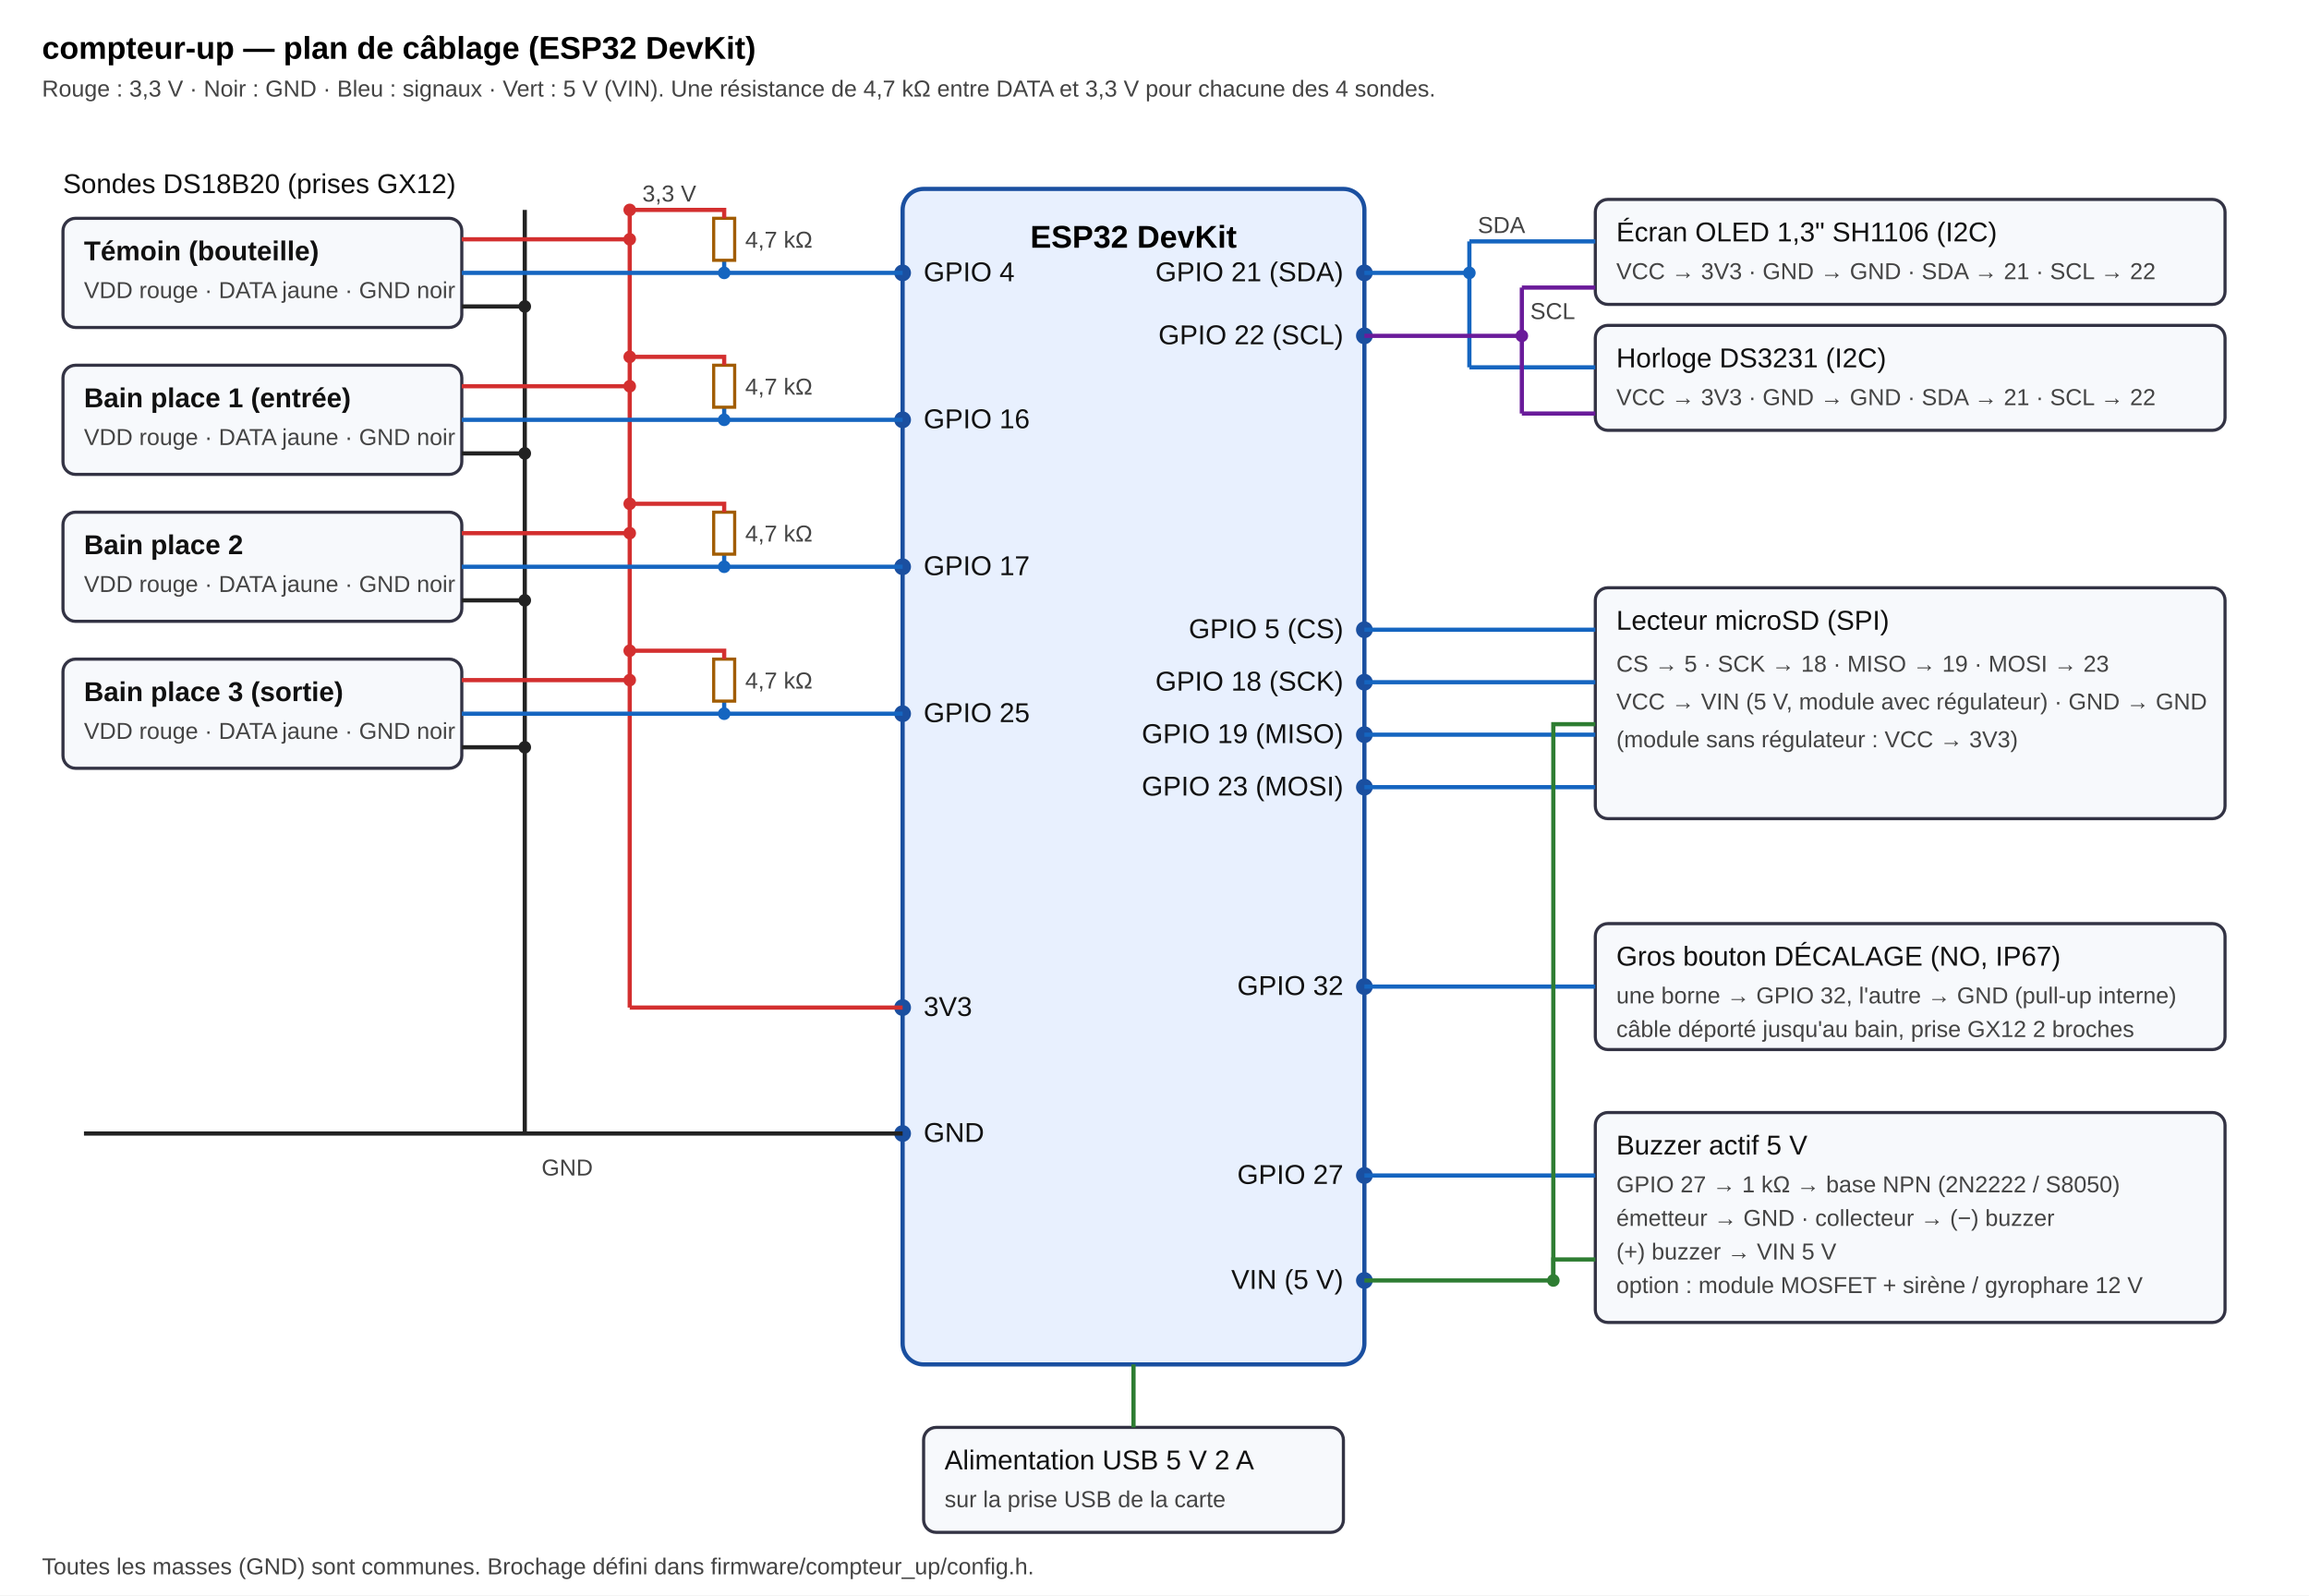
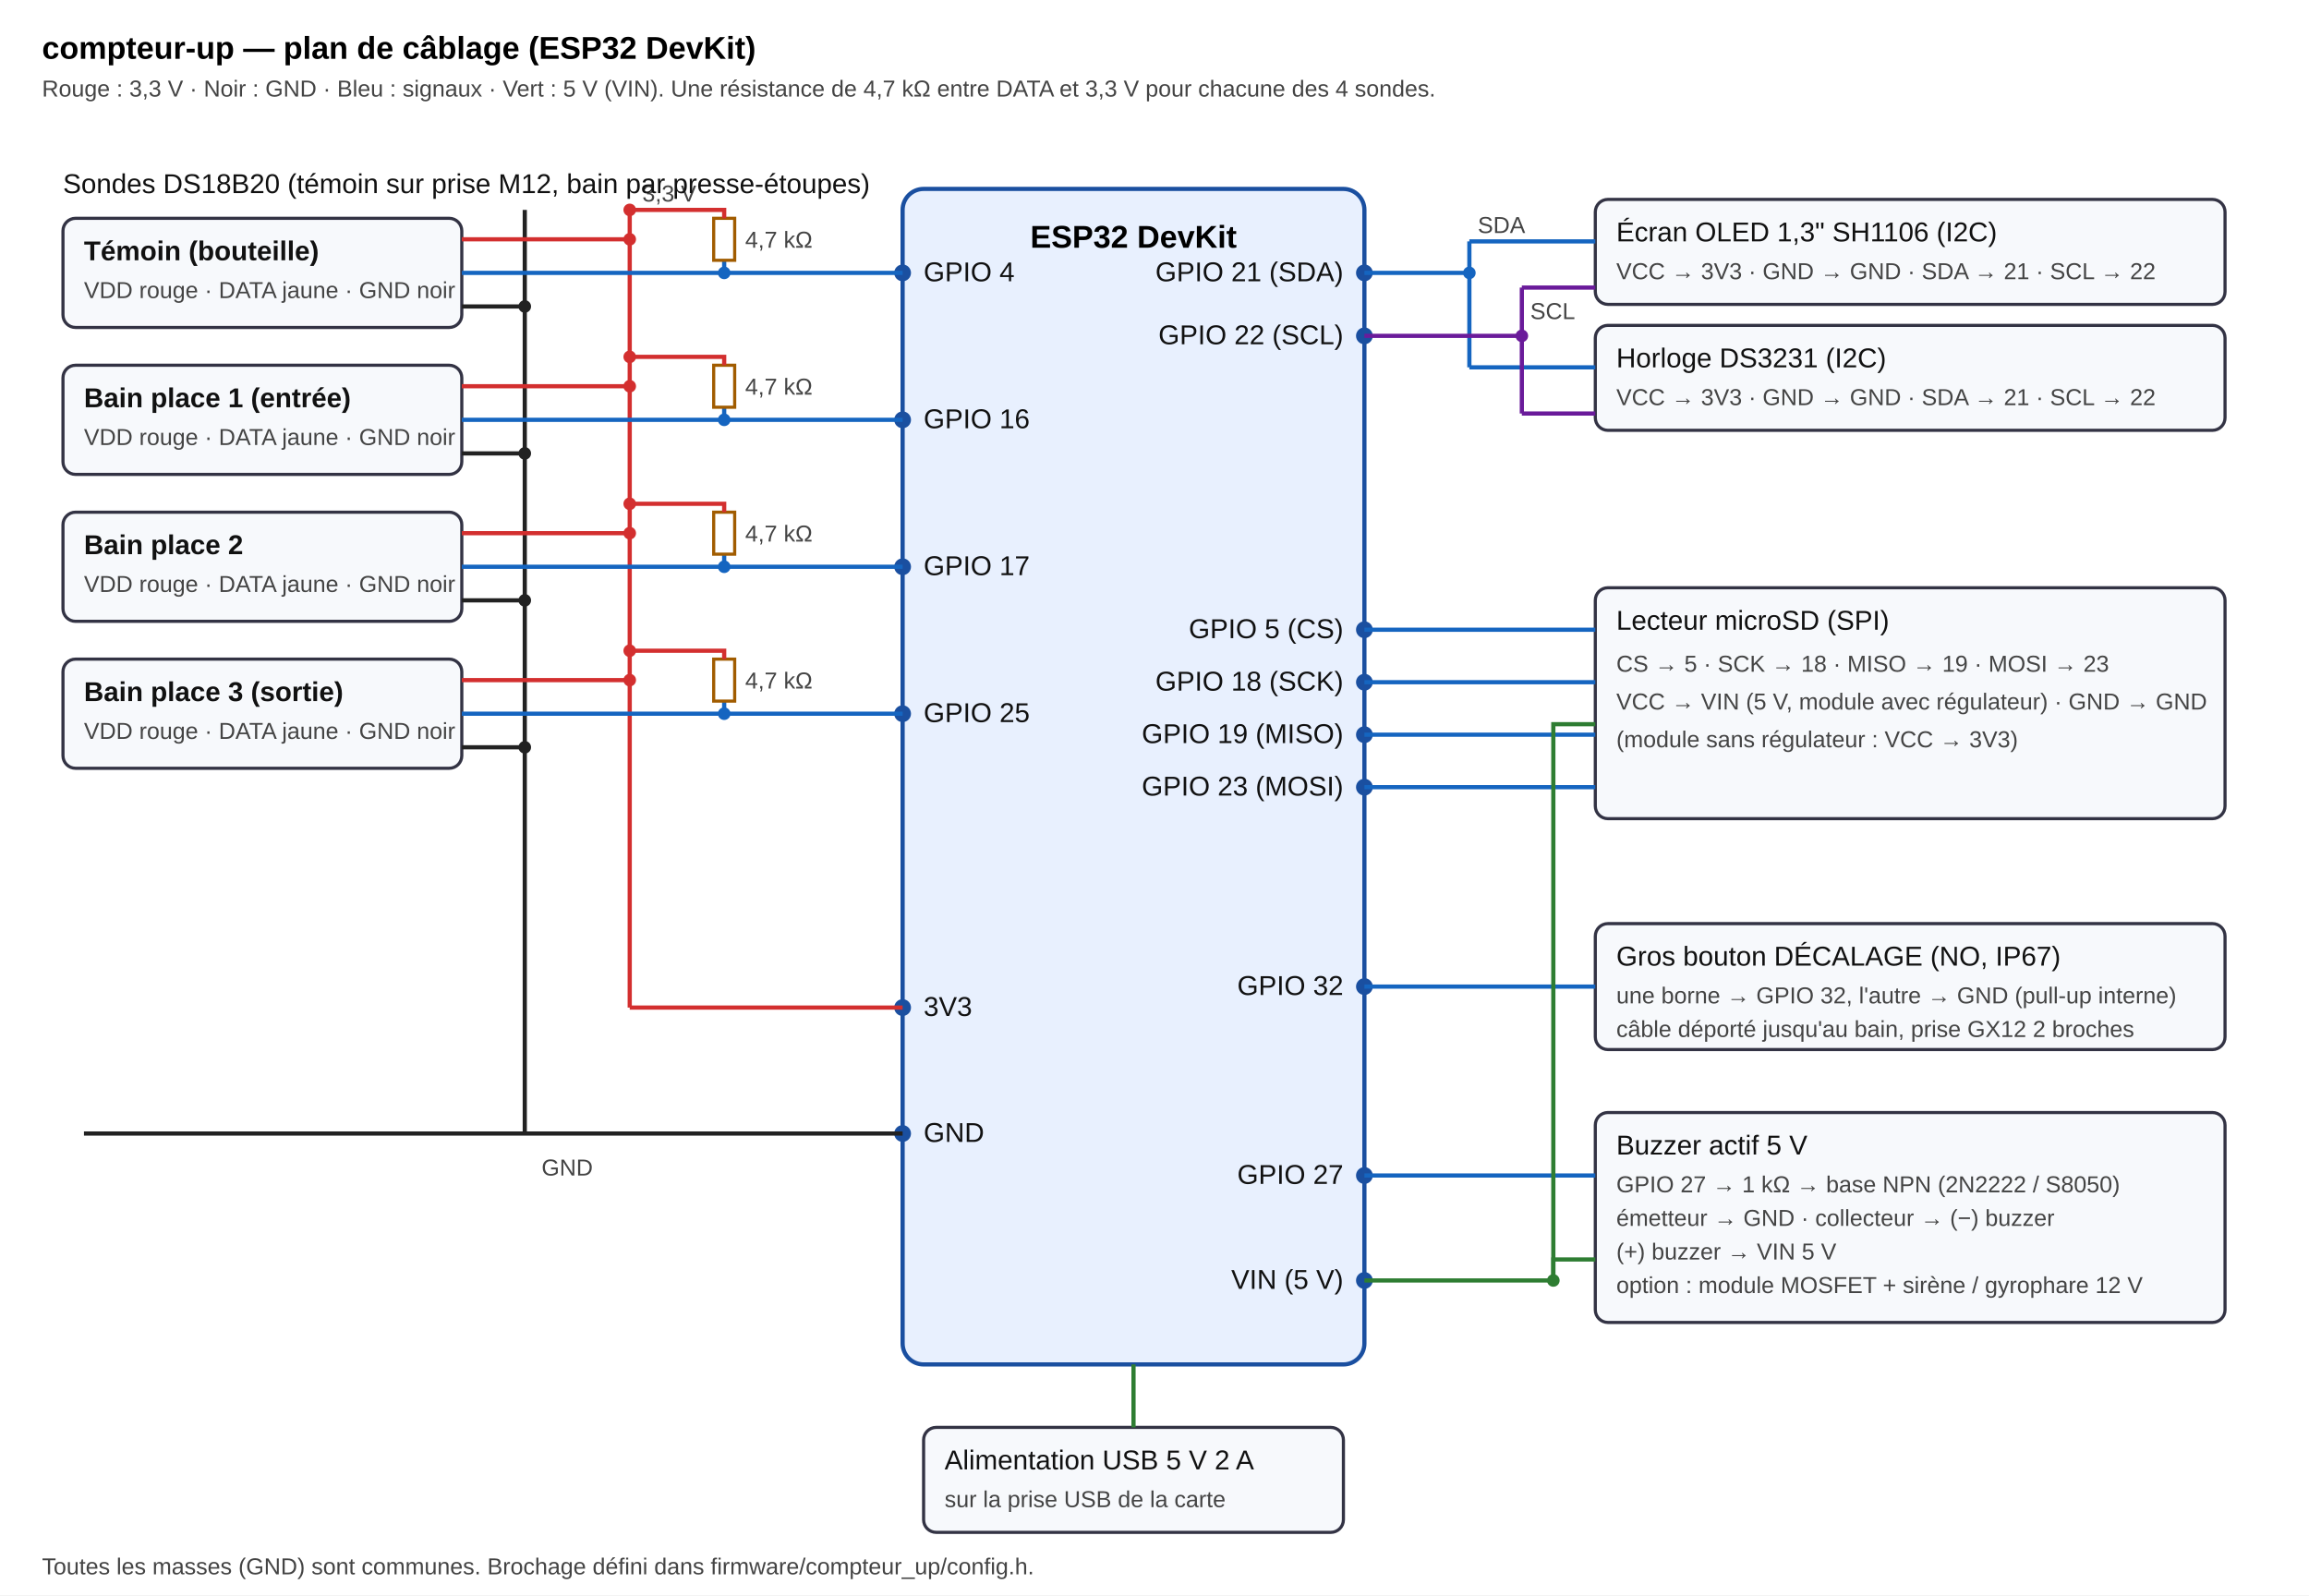
<svg xmlns="http://www.w3.org/2000/svg" viewBox="0 0 1100 760" font-family="Arial, Helvetica, sans-serif" font-size="13">
  <rect width="100%" height="100%" fill="#fff" />
  <style>.box{fill:#f7f9fc;stroke:#334;stroke-width:1.5}.esp{fill:#e8f0fe;stroke:#1a4fa0;stroke-width:2}.w3{stroke:#d32f2f;stroke-width:2;fill:none}.gnd{stroke:#222;stroke-width:2;fill:none}.sig{stroke:#1565c0;stroke-width:2;fill:none}.sig2{stroke:#2e7d32;stroke-width:2;fill:none}.t{fill:#111}.s{font-size:11px;fill:#444}.h{font-size:15px;font-weight:bold}</style>
  <text x="20" y="28" class="h">compteur-up — plan de câblage (ESP32 DevKit)</text>
  <text x="20" y="46" class="s">Rouge : 3,3 V · Noir : GND · Bleu : signaux · Vert : 5 V (VIN). Une résistance de 4,7 kΩ entre DATA et 3,3 V pour chacune des 4 sondes.</text>
  <rect x="430" y="90" width="220" height="560" rx="10" class="esp" />
  <text x="540.0" y="118" text-anchor="middle" class="h">ESP32 DevKit</text>
  <circle cx="430" cy="130" r="4" fill="#1a4fa0" />
  <text x="440" y="134" class="t">GPIO 4</text>
  <circle cx="430" cy="200" r="4" fill="#1a4fa0" />
  <text x="440" y="204" class="t">GPIO 16</text>
  <circle cx="430" cy="270" r="4" fill="#1a4fa0" />
  <text x="440" y="274" class="t">GPIO 17</text>
  <circle cx="430" cy="340" r="4" fill="#1a4fa0" />
  <text x="440" y="344" class="t">GPIO 25</text>
  <circle cx="430" cy="480" r="4" fill="#1a4fa0" />
  <text x="440" y="484" class="t">3V3</text>
  <circle cx="430" cy="540" r="4" fill="#1a4fa0" />
  <text x="440" y="544" class="t">GND</text>
  <circle cx="650" cy="130" r="4" fill="#1a4fa0" />
  <text x="640" y="134" text-anchor="end" class="t">GPIO 21 (SDA)</text>
  <circle cx="650" cy="160" r="4" fill="#1a4fa0" />
  <text x="640" y="164" text-anchor="end" class="t">GPIO 22 (SCL)</text>
  <circle cx="650" cy="300" r="4" fill="#1a4fa0" />
  <text x="640" y="304" text-anchor="end" class="t">GPIO 5 (CS)</text>
  <circle cx="650" cy="325" r="4" fill="#1a4fa0" />
  <text x="640" y="329" text-anchor="end" class="t">GPIO 18 (SCK)</text>
  <circle cx="650" cy="350" r="4" fill="#1a4fa0" />
  <text x="640" y="354" text-anchor="end" class="t">GPIO 19 (MISO)</text>
  <circle cx="650" cy="375" r="4" fill="#1a4fa0" />
  <text x="640" y="379" text-anchor="end" class="t">GPIO 23 (MOSI)</text>
  <circle cx="650" cy="470" r="4" fill="#1a4fa0" />
  <text x="640" y="474" text-anchor="end" class="t">GPIO 32</text>
  <circle cx="650" cy="560" r="4" fill="#1a4fa0" />
  <text x="640" y="564" text-anchor="end" class="t">GPIO 27</text>
  <circle cx="650" cy="610" r="4" fill="#1a4fa0" />
  <text x="640" y="614" text-anchor="end" class="t">VIN (5 V)</text>
  <line x1="300" y1="100" x2="300" y2="480" class="w3" />
  <line x1="300" y1="480" x2="430" y2="480" class="w3" />
  <line x1="250" y1="100" x2="250" y2="540" class="gnd" />
  <line x1="40" y1="540" x2="430" y2="540" class="gnd" />
  <rect x="30" y="104" width="190" height="52" rx="6" class="box" />
  <text x="40" y="124" class="t">
    <tspan font-weight="bold">Témoin (bouteille)</tspan>
  </text>
  <text x="40" y="142" class="s">VDD rouge · DATA jaune · GND noir</text>
  <line x1="220" y1="114" x2="300" y2="114" class="w3" />
  <circle cx="300" cy="114" r="3" fill="#d32f2f" />
  <line x1="220" y1="130" x2="430" y2="130" class="sig" />
  <line x1="220" y1="146" x2="250" y2="146" class="gnd" />
  <circle cx="250" cy="146" r="3" fill="#222" />
  <line x1="345" y1="130" x2="345" y2="124" class="sig" />
  <circle cx="345" cy="130" r="3" fill="#1565c0" />
  <rect x="340" y="104" width="10" height="20" fill="#fff" stroke="#a15c00" stroke-width="1.5" />
  <polyline points="345,104 345,100 300,100" class="w3" />
  <circle cx="300" cy="100" r="3" fill="#d32f2f" />
  <text x="355" y="118" class="s">4,7 kΩ</text>
  <rect x="30" y="174" width="190" height="52" rx="6" class="box" />
  <text x="40" y="194" class="t">
    <tspan font-weight="bold">Bain place 1 (entrée)</tspan>
  </text>
  <text x="40" y="212" class="s">VDD rouge · DATA jaune · GND noir</text>
  <line x1="220" y1="184" x2="300" y2="184" class="w3" />
  <circle cx="300" cy="184" r="3" fill="#d32f2f" />
  <line x1="220" y1="200" x2="430" y2="200" class="sig" />
  <line x1="220" y1="216" x2="250" y2="216" class="gnd" />
  <circle cx="250" cy="216" r="3" fill="#222" />
  <line x1="345" y1="200" x2="345" y2="194" class="sig" />
  <circle cx="345" cy="200" r="3" fill="#1565c0" />
  <rect x="340" y="174" width="10" height="20" fill="#fff" stroke="#a15c00" stroke-width="1.5" />
  <polyline points="345,174 345,170 300,170" class="w3" />
  <circle cx="300" cy="170" r="3" fill="#d32f2f" />
  <text x="355" y="188" class="s">4,7 kΩ</text>
  <rect x="30" y="244" width="190" height="52" rx="6" class="box" />
  <text x="40" y="264" class="t">
    <tspan font-weight="bold">Bain place 2</tspan>
  </text>
  <text x="40" y="282" class="s">VDD rouge · DATA jaune · GND noir</text>
  <line x1="220" y1="254" x2="300" y2="254" class="w3" />
  <circle cx="300" cy="254" r="3" fill="#d32f2f" />
  <line x1="220" y1="270" x2="430" y2="270" class="sig" />
  <line x1="220" y1="286" x2="250" y2="286" class="gnd" />
  <circle cx="250" cy="286" r="3" fill="#222" />
  <line x1="345" y1="270" x2="345" y2="264" class="sig" />
  <circle cx="345" cy="270" r="3" fill="#1565c0" />
  <rect x="340" y="244" width="10" height="20" fill="#fff" stroke="#a15c00" stroke-width="1.5" />
  <polyline points="345,244 345,240 300,240" class="w3" />
  <circle cx="300" cy="240" r="3" fill="#d32f2f" />
  <text x="355" y="258" class="s">4,7 kΩ</text>
  <rect x="30" y="314" width="190" height="52" rx="6" class="box" />
  <text x="40" y="334" class="t">
    <tspan font-weight="bold">Bain place 3 (sortie)</tspan>
  </text>
  <text x="40" y="352" class="s">VDD rouge · DATA jaune · GND noir</text>
  <line x1="220" y1="324" x2="300" y2="324" class="w3" />
  <circle cx="300" cy="324" r="3" fill="#d32f2f" />
  <line x1="220" y1="340" x2="430" y2="340" class="sig" />
  <line x1="220" y1="356" x2="250" y2="356" class="gnd" />
  <circle cx="250" cy="356" r="3" fill="#222" />
  <line x1="345" y1="340" x2="345" y2="334" class="sig" />
  <circle cx="345" cy="340" r="3" fill="#1565c0" />
  <rect x="340" y="314" width="10" height="20" fill="#fff" stroke="#a15c00" stroke-width="1.5" />
  <polyline points="345,314 345,310 300,310" class="w3" />
  <circle cx="300" cy="310" r="3" fill="#d32f2f" />
  <text x="355" y="328" class="s">4,7 kΩ</text>
  <text x="258" y="560" class="s">GND</text>
  <text x="306" y="96" class="s">3,3 V</text>
-   <text x="30" y="92" class="t">Sondes DS18B20 (prises GX12)</text>
+   <text x="30" y="92" class="t">Sondes DS18B20 (témoin sur prise M12, bain par presse-étoupes)</text>
  <rect x="760" y="95" width="300" height="50" rx="6" class="box" />
  <text x="770" y="115" class="t">Écran OLED 1,3" SH1106 (I2C)</text>
  <text x="770" y="133" class="s">VCC → 3V3 · GND → GND · SDA → 21 · SCL → 22</text>
  <rect x="760" y="155" width="300" height="50" rx="6" class="box" />
  <text x="770" y="175" class="t">Horloge DS3231 (I2C)</text>
  <text x="770" y="193" class="s">VCC → 3V3 · GND → GND · SDA → 21 · SCL → 22</text>
  <polyline points="650,130 700,130" class="sig" />
  <line x1="700" y1="115" x2="700" y2="175" class="sig" />
  <circle cx="700" cy="130" r="3" fill="#1565c0" />
  <line x1="700" y1="115" x2="760" y2="115" class="sig" />
  <line x1="700" y1="175" x2="760" y2="175" class="sig" />
  <text x="704" y="111" class="s">SDA</text>
  <polyline points="650,160 725,160" class="sig2" style="stroke:#6a1b9a" />
  <line x1="725" y1="137" x2="725" y2="197" style="stroke:#6a1b9a;stroke-width:2" />
  <circle cx="725" cy="160" r="3" fill="#6a1b9a" />
  <line x1="725" y1="137" x2="760" y2="137" style="stroke:#6a1b9a;stroke-width:2" />
  <line x1="725" y1="197" x2="760" y2="197" style="stroke:#6a1b9a;stroke-width:2" />
  <text x="729" y="152" class="s">SCL</text>
  <rect x="760" y="280" width="300" height="110" rx="6" class="box" />
  <text x="770" y="300" class="t">Lecteur microSD (SPI)</text>
  <text x="770" y="320" class="s">CS → 5 · SCK → 18 · MISO → 19 · MOSI → 23</text>
  <text x="770" y="338" class="s">VCC → VIN (5 V, module avec régulateur) · GND → GND</text>
  <text x="770" y="356" class="s">(module sans régulateur : VCC → 3V3)</text>
  <line x1="650" y1="300" x2="760" y2="300" class="sig" />
  <line x1="650" y1="325" x2="760" y2="325" class="sig" />
  <line x1="650" y1="350" x2="760" y2="350" class="sig" />
  <line x1="650" y1="375" x2="760" y2="375" class="sig" />
  <rect x="760" y="440" width="300" height="60" rx="6" class="box" />
  <text x="770" y="460" class="t">Gros bouton DÉCALAGE (NO, IP67)</text>
  <text x="770" y="478" class="s">une borne → GPIO 32, l'autre → GND (pull-up interne)</text>
  <text x="770" y="494" class="s">câble déporté jusqu'au bain, prise GX12 2 broches</text>
  <line x1="650" y1="470" x2="760" y2="470" class="sig" />
  <rect x="760" y="530" width="300" height="100" rx="6" class="box" />
  <text x="770" y="550" class="t">Buzzer actif 5 V</text>
  <text x="770" y="568" class="s">GPIO 27 → 1 kΩ → base NPN (2N2222 / S8050)</text>
  <text x="770" y="584" class="s">émetteur → GND · collecteur → (−) buzzer</text>
  <text x="770" y="600" class="s">(+) buzzer → VIN 5 V</text>
  <text x="770" y="616" class="s">option : module MOSFET + sirène / gyrophare 12 V</text>
  <line x1="650" y1="560" x2="760" y2="560" class="sig" />
  <polyline points="650,610 740,610 740,600 760,600" class="sig2" />
  <polyline points="740,610 740,345 760,345" class="sig2" />
  <circle cx="740" cy="610" r="3" fill="#2e7d32" />
  <rect x="440" y="680" width="200" height="50" rx="6" class="box" />
  <text x="450" y="700" class="t">Alimentation USB 5 V 2 A</text>
  <text x="450" y="718" class="s">sur la prise USB de la carte</text>
  <line x1="540" y1="650" x2="540" y2="680" class="sig2" />
  <text x="20" y="750" class="s">Toutes les masses (GND) sont communes. Brochage défini dans firmware/compteur_up/config.h.</text>
</svg>
